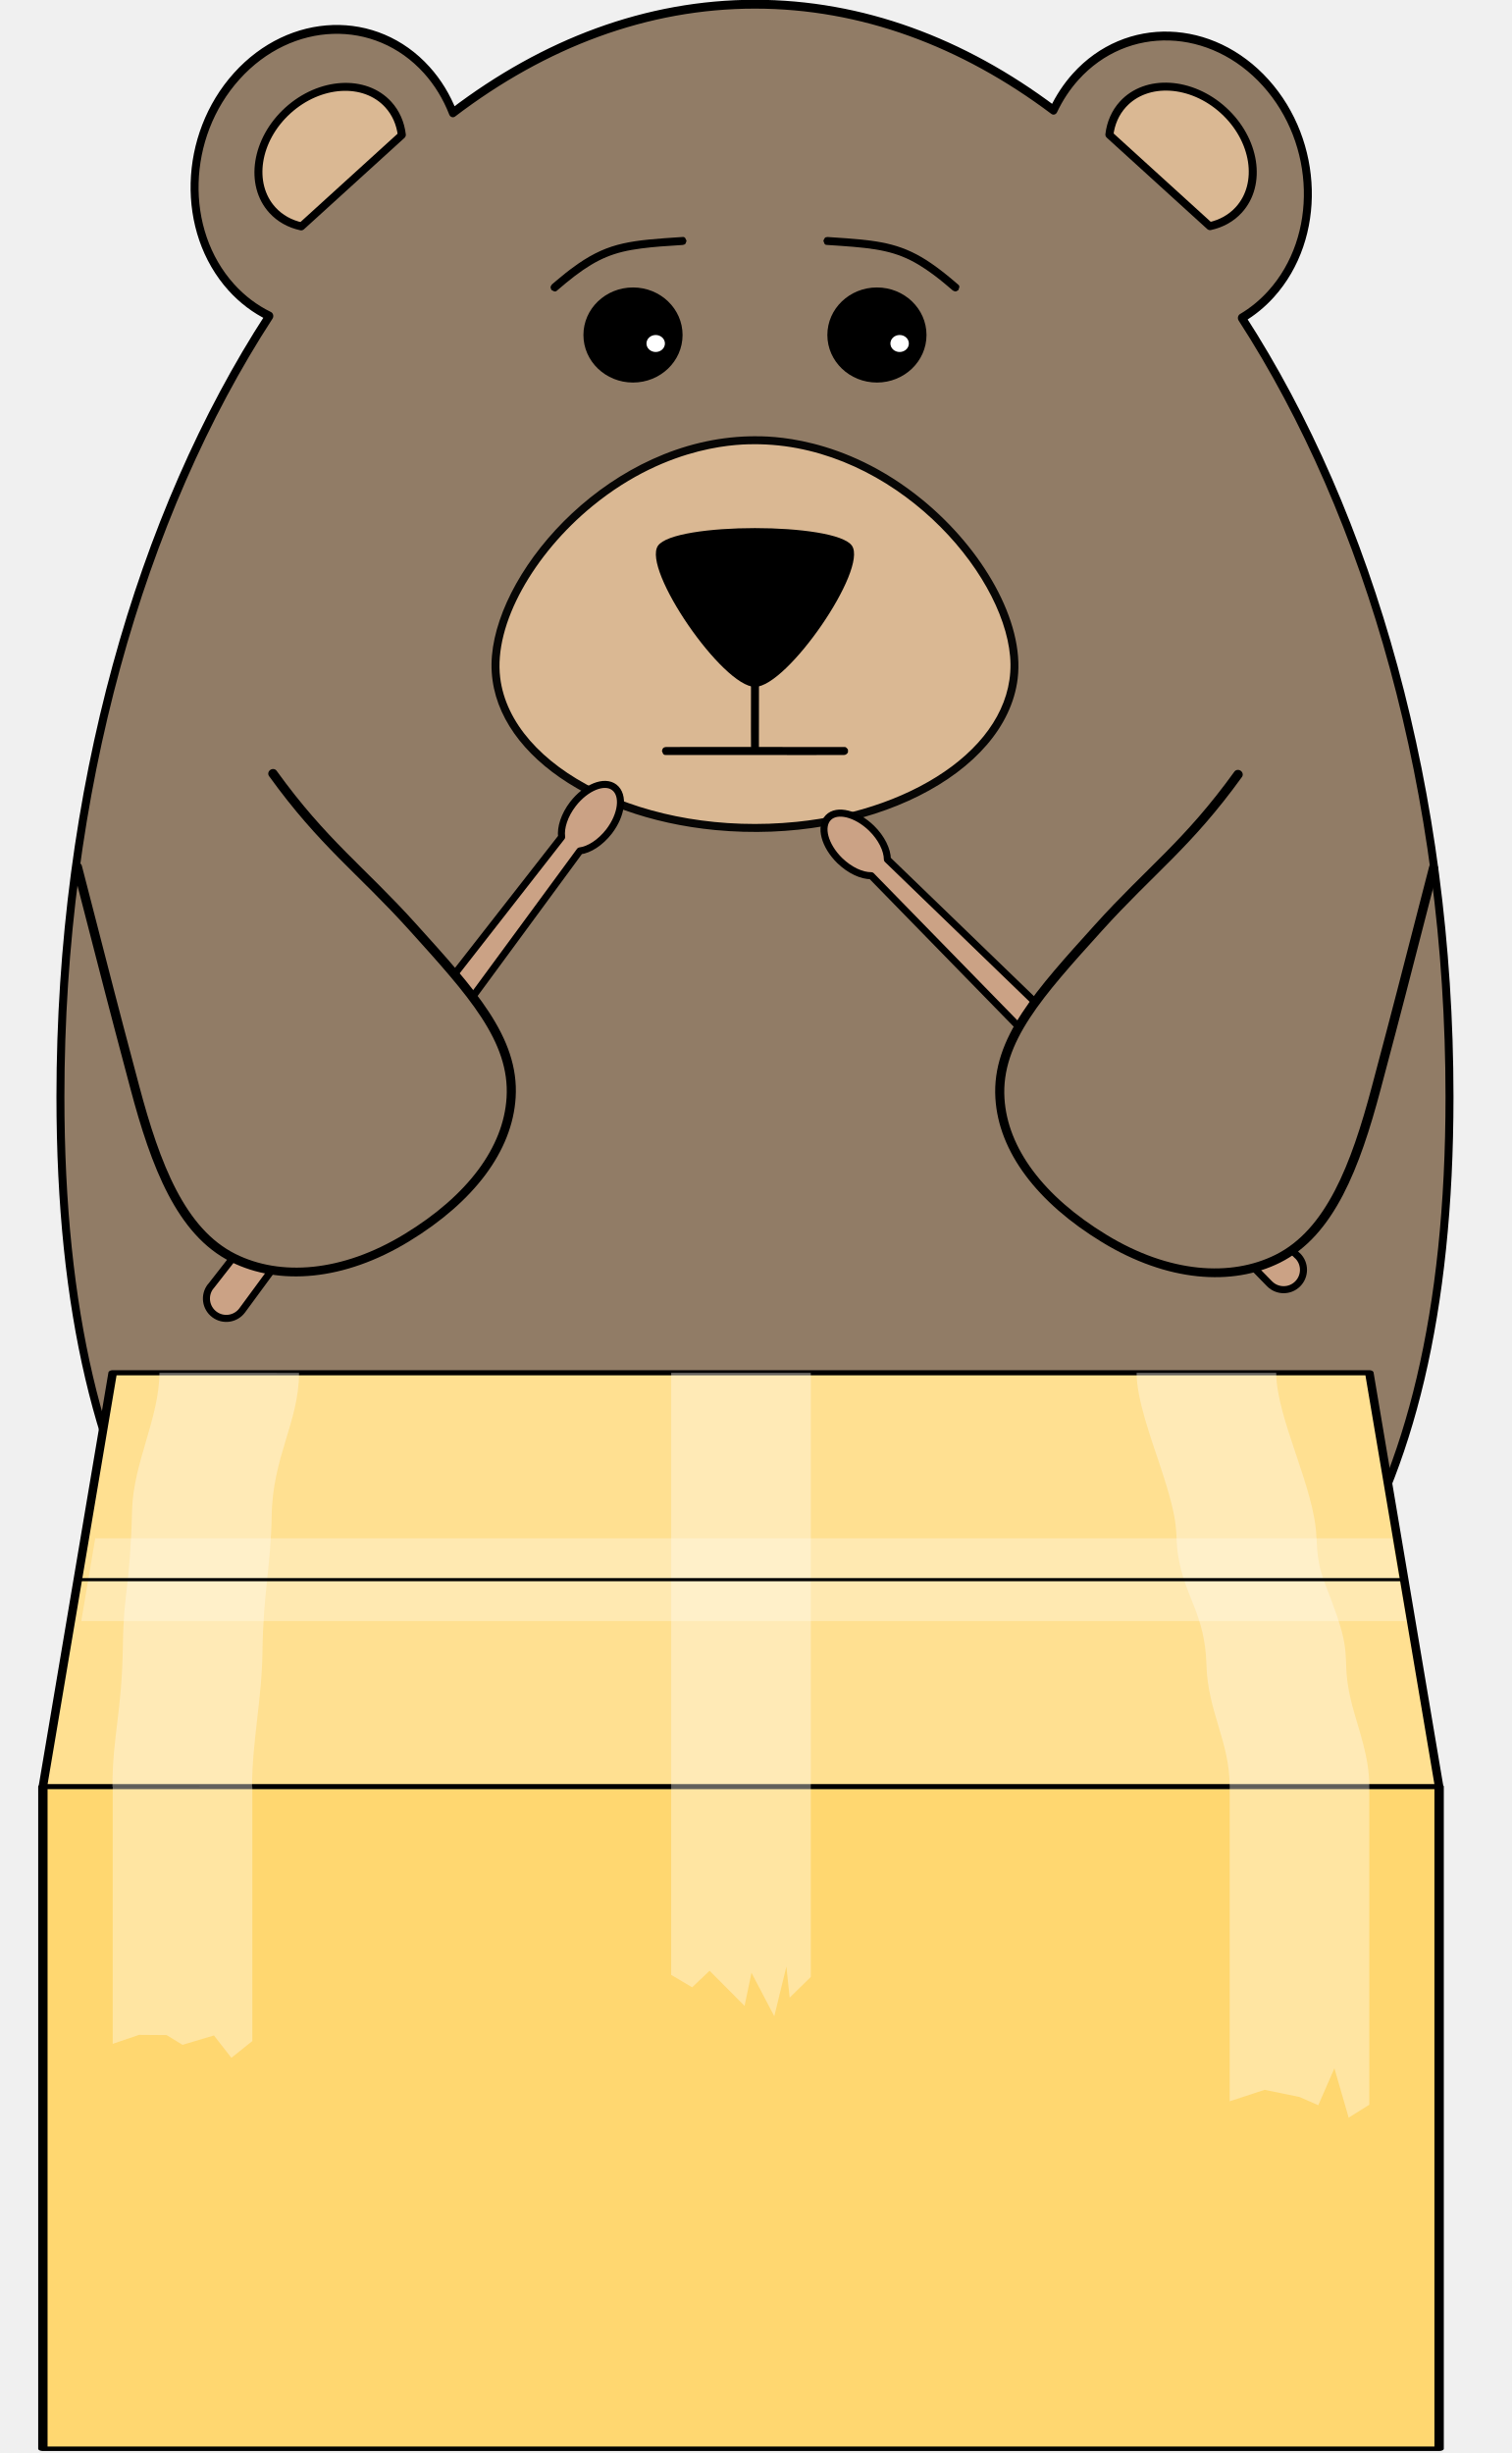
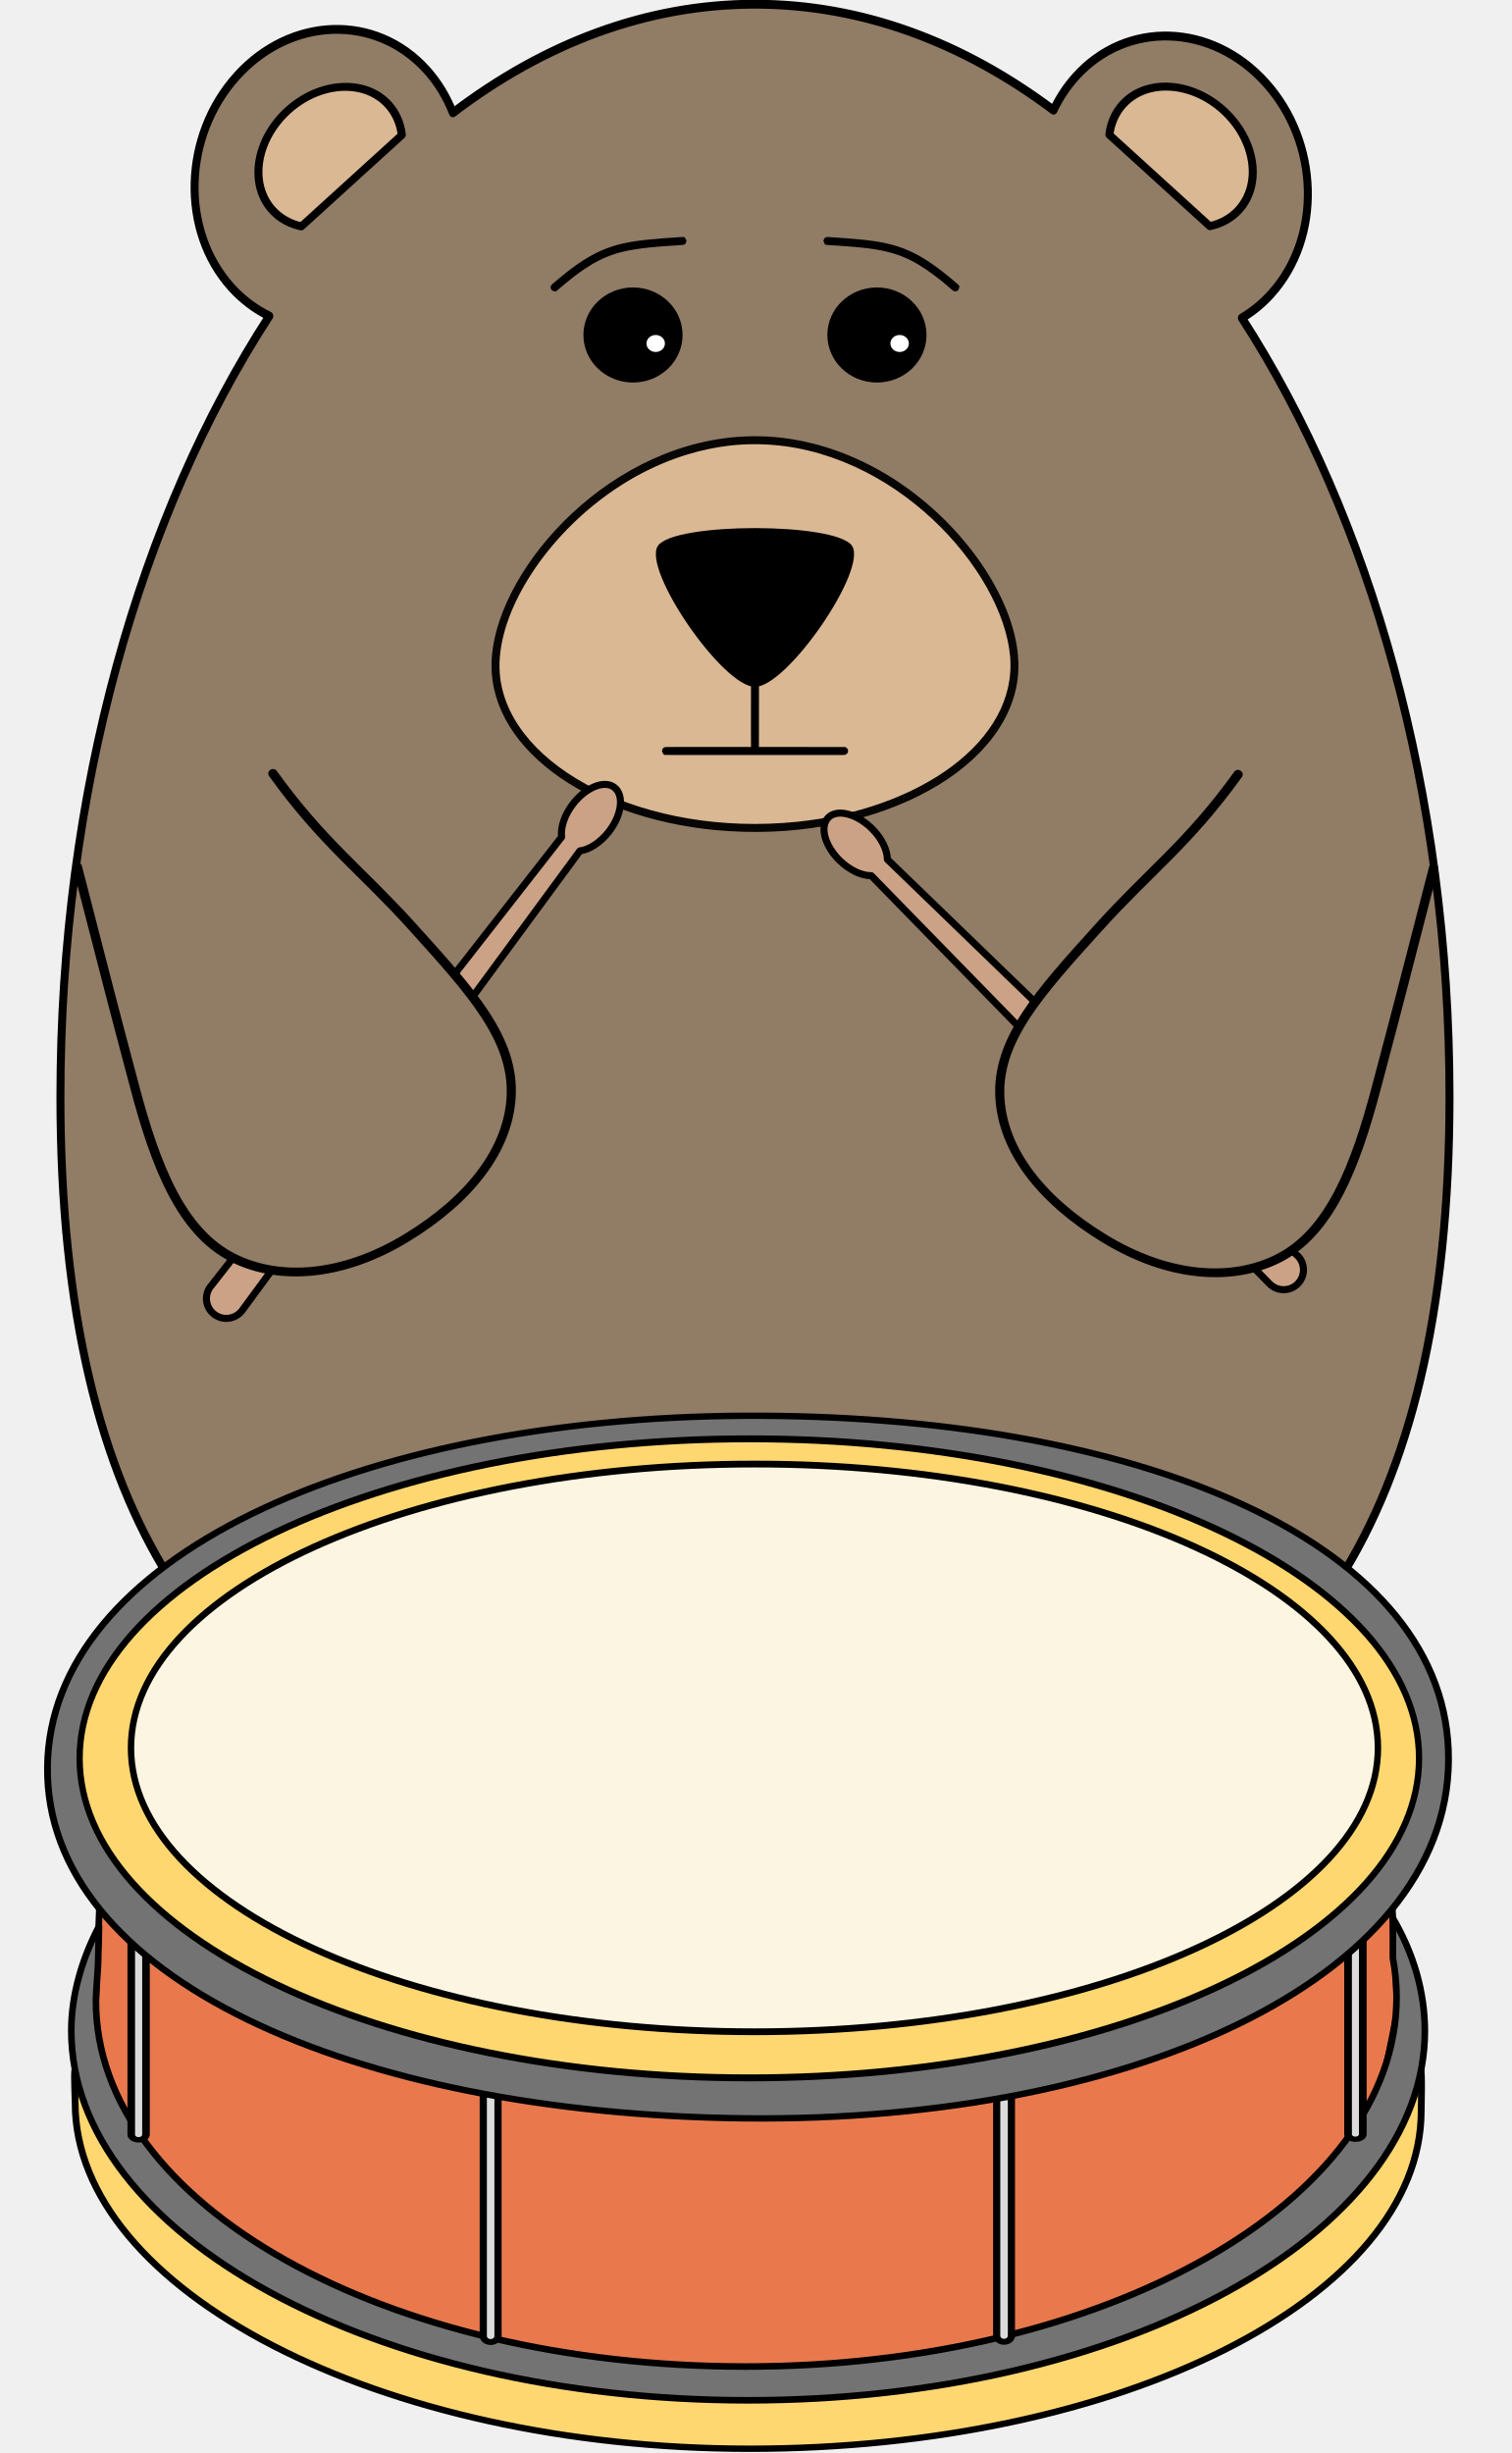
<svg xmlns="http://www.w3.org/2000/svg" width="100%" height="100%" viewBox="0 0 716 1162" version="1.1" xml:space="preserve" style="fill-rule:evenodd;clip-rule:evenodd;stroke-linecap:round;stroke-linejoin:round;stroke-miterlimit:1.5;">
-   <g transform="matrix(1,0,0,1,-965.195,-801.156)">
-     <g transform="matrix(1,0,0,1,142.601,93.9812)">
+   <g transform="matrix(1,0,0,1,-212.598,-2147.1)">
+     <g transform="matrix(1,0,0,1,-609.996,1439.92)">
      <g id="Bear" transform="matrix(0.452731,0,0,0.452731,618.775,305.312)">
        <g>
          <g id="Body" transform="matrix(1.19337,0,0,1.32509,-360.175,-682.153)">
            <path d="M1076.17,1273.76C1156.3,1218.8 1246.14,1187.99 1341.02,1187.99C1434.69,1187.99 1523.45,1218.02 1602.79,1271.67C1607.89,1261.94 1614.41,1253.03 1622.2,1245.24C1666.86,1200.58 1741.54,1202.73 1788.86,1250.05C1836.17,1297.37 1838.33,1372.04 1793.67,1416.7C1786.07,1424.31 1777.4,1430.71 1767.94,1435.74C1880.29,1592.31 1949.99,1810.08 1949.99,2050.73C1949.99,2394.16 1808.04,2542.1 1602.79,2597.89C1523.48,2619.45 1341.07,2617.19 1341.07,2617.19C1341.07,2617.19 1156.27,2619.25 1076.17,2597.05C872.585,2540.62 732.046,2392.45 732.046,2050.73C732.046,1809.27 802.215,1590.85 915.194,1434.22C902.737,1428.77 891.419,1421.09 881.803,1411.47C837.142,1366.81 839.3,1292.13 886.618,1244.82C933.936,1197.5 1008.61,1195.34 1053.27,1240C1062.98,1249.71 1070.72,1261.15 1076.17,1273.76Z" style="fill:rgb(145,124,102);stroke:black;stroke-width:6.98px;" />
          </g>
          <g transform="matrix(1.19337,0,0,1.19337,-435.113,-358.929)">
            <path d="M1281.44,2635.29C1297.28,2617.54 1305.62,2597.41 1305.62,2576.92C1305.62,2512.49 1224.74,2460.19 1125.11,2460.19C1025.48,2460.19 944.59,2512.49 944.59,2576.92C944.59,2597.41 952.931,2617.54 968.774,2635.29L1281.44,2635.29Z" style="fill:rgb(145,124,102);stroke:black;stroke-width:6.98px;" />
          </g>
          <g transform="matrix(1.19337,0,0,1.19337,230.09,-358.755)">
            <path d="M1281.44,2635.29C1297.28,2617.54 1305.62,2597.41 1305.62,2576.92C1305.62,2512.49 1224.74,2460.19 1125.11,2460.19C1025.48,2460.19 944.59,2512.49 944.59,2576.92C944.59,2597.41 952.931,2617.54 968.774,2635.29L1281.44,2635.29Z" style="fill:rgb(145,124,102);stroke:black;stroke-width:6.98px;" />
          </g>
          <g id="Face" transform="matrix(1.83196,0,0,1.98793,-958.535,-526.722)">
            <g id="Muzzle" transform="matrix(-1.02515,-1.7071e-17,1.75634e-17,0.911307,2438.66,42.7232)">
              <path d="M1208.08,988.102C1287.88,988.102 1352.67,1066.54 1352.67,1118.28C1352.67,1170.02 1287.88,1212.03 1208.08,1212.03C1128.28,1212.03 1063.5,1170.02 1063.5,1118.28C1063.5,1066.54 1128.28,988.102 1208.08,988.102Z" style="fill:rgb(218,184,147);" />
              <path d="M1208.08,985.802C1201.56,985.877 1159.16,984.84 1114.73,1022.56C1081.38,1050.87 1057.83,1092.67 1061.72,1125.77C1068.23,1181.21 1145.55,1221.64 1230.3,1213.24C1302.34,1206.09 1358.99,1164.35 1354.64,1112.53C1350.26,1060.35 1287.76,987.598 1210.93,985.835C1210.7,985.83 1210.7,985.832 1208.08,985.802ZM1208.09,990.402C1214.38,990.474 1255.45,989.464 1298.62,1026.12C1331.17,1053.75 1353.69,1094.15 1350.04,1125.21C1343.88,1177.69 1268.59,1217.34 1184.76,1208.5C1116.87,1201.34 1061.82,1162.06 1065.94,1112.93C1070.13,1063.14 1130.73,992.146 1205.33,990.434C1205.55,990.429 1205.55,990.431 1208.08,990.402L1208.09,990.402Z" style="fill:rgb(7,6,5);" />
            </g>
            <g id="Mouth-shapes">
              <g id="Mouth-closed-straight-line" transform="matrix(0.884093,0,0,0.884093,137.033,189.084)">
                <path d="M1262.64,1037.98C1262.64,1038.93 1262.62,1038.98 1261.88,1039.65C1261.42,1040.08 1260.73,1040.34 1260.08,1040.35C1250.88,1040.46 1250.88,1040.35 1145,1040.35C1143.96,1040.35 1143.92,1040.33 1143.18,1039.65C1143.17,1039.64 1142.42,1037.98 1142.43,1037.97C1142.68,1037.41 1142.72,1036.73 1143.18,1036.31C1143.64,1035.88 1144.34,1035.62 1144.99,1035.61C1154.19,1035.51 1154.19,1035.61 1260.07,1035.61C1261.1,1035.61 1261.15,1035.63 1261.88,1036.31C1262.62,1036.98 1262.64,1037.02 1262.64,1037.98Z" />
              </g>
              <g id="Mouth-upper-1" transform="matrix(5.41351e-17,-0.390001,0.884093,2.38807e-17,282.515,1551.08)">
                <path d="M1265.39,1037.98C1265.39,1039.01 1265.35,1039.05 1263.83,1039.78C1262.87,1040.24 1261.44,1040.51 1260.1,1040.53C1250.89,1040.65 1250.89,1040.53 1145,1040.53C1142.86,1040.53 1142.76,1040.51 1141.24,1039.78C1141.21,1039.76 1139.67,1037.98 1139.68,1037.96C1140.19,1037.37 1140.29,1036.64 1141.24,1036.18C1142.19,1035.72 1143.62,1035.45 1144.97,1035.43C1154.18,1035.32 1154.17,1035.43 1260.07,1035.43C1262.21,1035.43 1262.31,1035.45 1263.83,1036.18C1265.35,1036.91 1265.39,1036.95 1265.39,1037.98Z" />
              </g>
            </g>
            <g id="Left-eye" transform="matrix(0.367274,0,0,0.193631,779.579,595.599)">
              <ellipse cx="955.534" cy="1509.05" rx="77.094" ry="129.239" />
              <clipPath id="_clip1">
                <ellipse cx="955.534" cy="1509.05" rx="77.094" ry="129.239" />
              </clipPath>
              <g clip-path="url(#_clip1)">
                <g transform="matrix(1.95094,0,0,4.23757,-1238.84,-1007.78)">
                  <ellipse cx="1142.87" cy="599.386" rx="7.356" ry="5.453" style="fill:white;" />
                </g>
              </g>
            </g>
            <g id="Right-eye" transform="matrix(0.367274,0,0,0.193631,918.907,595.599)">
              <ellipse cx="955.534" cy="1509.05" rx="77.094" ry="129.239" />
              <clipPath id="_clip2">
                <ellipse cx="955.534" cy="1509.05" rx="77.094" ry="129.239" />
              </clipPath>
              <g clip-path="url(#_clip2)">
                <g transform="matrix(1.95094,0,0,4.23757,-1238.84,-1007.78)">
                  <ellipse cx="1142.87" cy="599.386" rx="7.356" ry="5.453" style="fill:white;" />
                </g>
              </g>
            </g>
            <g id="Nose" transform="matrix(-0.338082,8.61541e-18,8.61541e-18,-0.267732,1615.41,1530.92)">
              <path d="M1228.18,1710.35C1282.8,1710.35 1419.34,1941.55 1392.04,1987.79C1364.73,2034.04 1091.64,2034.04 1064.33,1987.79C1037.03,1941.55 1173.57,1710.35 1228.18,1710.35Z" />
            </g>
            <g id="Left-eyebrow" transform="matrix(0.764582,-0.188796,0.204869,0.704594,182.898,663.933)">
              <path d="M1051.91,546.415C1078.1,537.144 1093.7,540.062 1129.62,547.197C1130.75,547.423 1130.8,547.456 1131.44,548.422C1131.46,548.443 1131.88,550.58 1131.87,550.592C1130.64,552.433 1130.72,552.97 1128.51,552.837C1126.63,552.724 1101.97,546.703 1085.15,546.354C1068.36,546.005 1054.31,550.463 1032.39,561.083C1031.35,561.588 1031.29,561.589 1030.2,561.209C1030.17,561.2 1028.55,559.75 1028.55,559.737C1028.5,559.01 1028.19,558.244 1028.43,557.556C1028.67,556.869 1029.33,556.398 1029.87,555.918C1029.89,555.903 1036.23,552.817 1041.53,550.54C1042.35,550.187 1047.44,547.999 1051.91,546.415Z" />
            </g>
            <g id="Right-eyebrow" transform="matrix(-0.764582,-0.188796,-0.204869,0.704594,2217.47,663.933)">
              <path d="M1051.91,546.415C1045.1,548.869 1038.66,551.658 1029.89,555.912C1028.85,556.416 1028.81,556.46 1028.43,557.556C1028.42,557.581 1028.55,559.755 1028.56,559.764C1029.1,560.249 1029.51,560.97 1030.2,561.209C1030.89,561.447 1031.66,561.222 1032.38,561.09C1033.1,560.957 1050.68,551.387 1067.44,547.938C1085.27,544.268 1100.84,547.34 1128.5,552.834C1129.63,553.059 1129.69,553.047 1130.65,552.402C1130.67,552.388 1131.88,550.575 1131.88,550.562C1131.45,548.391 1131.73,547.923 1129.63,547.201C1129.61,547.193 1120.16,545.314 1116.09,544.551C1091.44,539.932 1075.28,537.989 1051.91,546.415Z" />
            </g>
          </g>
          <g id="Left-ear" transform="matrix(0.657674,-0.598132,0.562543,0.618543,-317.549,643.221)">
            <path d="M696.867,1297.5C704.964,1285.47 709.227,1271.83 709.227,1257.93C709.227,1214.25 667.89,1178.79 616.974,1178.79C566.058,1178.79 524.72,1214.25 524.72,1257.93C524.72,1271.83 528.983,1285.47 537.08,1297.5L696.867,1297.5Z" style="fill:rgb(218,184,147);stroke:black;stroke-width:9.66px;" />
          </g>
          <g id="Right-ear" transform="matrix(-0.657674,-0.598132,-0.562543,0.618543,2799.19,642.966)">
            <path d="M696.867,1297.5C704.964,1285.47 709.227,1271.83 709.227,1257.93C709.227,1214.25 667.89,1178.79 616.974,1178.79C566.058,1178.79 524.72,1214.25 524.72,1257.93C524.72,1271.83 528.983,1285.47 537.08,1297.5L696.867,1297.5Z" style="fill:rgb(218,184,147);stroke:black;stroke-width:9.66px;" />
          </g>
          <g id="Outline" transform="matrix(1.19337,0,0,1.19337,-360.241,-525.498)">
            <path d="M761.351,2287.53C732.983,2276.17 710.971,2257.8 696.86,2234.92C668.552,2189.02 678.359,2122.82 696.86,2049.28C721.275,1952.24 715.374,1976.17 749.853,1842.56L749.921,1842.57C777.536,1684.9 835.792,1544.3 915.194,1434.22C902.737,1428.77 891.419,1421.09 881.803,1411.47C837.142,1366.81 839.3,1292.13 886.618,1244.82C933.936,1197.5 1008.61,1195.34 1053.27,1240C1062.98,1249.71 1070.72,1261.15 1076.17,1273.76C1156.3,1218.8 1246.14,1187.99 1341.02,1187.99C1434.69,1187.99 1523.45,1218.02 1602.79,1271.67C1607.89,1261.94 1614.41,1253.03 1622.2,1245.24C1666.86,1200.58 1741.54,1202.73 1788.86,1250.05C1836.17,1297.37 1838.33,1372.04 1793.67,1416.7C1786.07,1424.31 1777.4,1430.71 1767.94,1435.74C1848.37,1547.83 1906.94,1691.28 1933.73,1852.04C1966.61,1979.42 1961.22,1957.52 1985.29,2053.19C2003.79,2126.73 2013.6,2192.93 1985.29,2238.82C1970.94,2262.08 1948.43,2280.69 1919.38,2291.99C1891.12,2387.4 1844.42,2457.19 1784,2507.58C1794.09,2522.14 1799.7,2538.27 1799.7,2555.24C1799.7,2575.73 1791.36,2595.86 1775.52,2613.61L1482.95,2613.61C1410.91,2618.05 1341.07,2617.19 1341.07,2617.19C1341.07,2617.19 1271.77,2617.96 1199.65,2613.46L905.442,2613.46C889.598,2595.71 881.257,2575.58 881.257,2555.09C881.257,2537.94 886.994,2521.64 897.294,2506.96C836.293,2455.83 789.35,2384.83 761.351,2287.53Z" style="fill:none;" />
          </g>
        </g>
      </g>
      <g id="left-stick-2" transform="matrix(-0.310606,0.677943,0.677943,0.310606,1017.08,990.091)">
        <path d="M76.4,148.5C85.1,146.5 93.4,147.5 98.5,150.7L450.888,66.939L451.088,66.839C457.888,65.339 464.588,69.639 466.088,76.439C467.588,83.239 463.288,89.939 456.488,91.439L101.7,164.9C98.5,170 91.6,174.5 82.8,176.6C69.7,179.6 57.7,175.8 55.9,168C54.1,160.3 63.3,151.6 76.4,148.5Z" style="fill:rgb(203,162,133);fill-rule:nonzero;stroke:black;stroke-width:4.47px;stroke-linecap:butt;stroke-miterlimit:2;" />
      </g>
      <g id="left-stick-21" transform="matrix(0.401825,0.628188,-0.628188,0.401825,1298.05,991.853)">
        <path d="M76.4,148.5C85.1,146.5 93.4,147.5 98.5,150.7L450.888,66.939L451.088,66.839C457.888,65.339 464.588,69.639 466.088,76.439C467.588,83.239 463.288,89.939 456.488,91.439L101.7,164.9C98.5,170 91.6,174.5 82.8,176.6C69.7,179.6 57.7,175.8 55.9,168C54.1,160.3 63.3,151.6 76.4,148.5Z" style="fill:rgb(203,162,133);fill-rule:nonzero;stroke:black;stroke-width:4.47px;stroke-linecap:butt;stroke-miterlimit:2;" />
      </g>
      <g id="Left-arm" transform="matrix(0.467893,-0.270138,0.251415,0.435464,7.53683,536.174)">
        <path d="M1016.32,1864.48C1023.95,1945.27 1041.03,1984.51 1055.16,2055.59C1071.22,2136.38 1083.47,2195.32 1055.16,2241.22C1030.18,2281.71 980.453,2304.72 914.542,2306.41C848.631,2308.1 798.9,2281.71 773.923,2241.22C745.615,2195.32 755.422,2129.12 773.923,2055.59C798.338,1958.54 792.437,1982.47 826.916,1848.86" style="fill:rgb(145,124,102);stroke:black;stroke-width:8.11px;" />
      </g>
      <g id="Right-arm" transform="matrix(-0.467893,-0.270138,-0.251355,0.43536,2353.32,536.778)">
        <path d="M1016.32,1864.48C1023.95,1945.27 1041.03,1984.51 1055.16,2055.59C1071.22,2136.38 1083.47,2195.32 1055.16,2241.22C1030.18,2281.71 980.453,2304.72 914.542,2306.41C848.631,2308.1 798.9,2281.71 773.923,2241.22C745.615,2195.32 755.422,2129.12 773.923,2055.59C798.338,1958.54 792.437,1982.47 826.916,1848.86" style="fill:rgb(145,124,102);stroke:black;stroke-width:8.11px;" />
      </g>
-       <g id="box" transform="matrix(1.4,1.11022e-16,5.55112e-17,0.829913,-1141.34,573.284)">
-         <g transform="matrix(1,0,0,0.8,0,236.22)">
-           <rect x="1417.32" y="1181.1" width="472.441" height="472.441" style="fill:rgb(255,215,112);stroke:black;stroke-width:3.17px;" />
+       <g id="_x31_1_" transform="matrix(0.919175,0,0,0.919175,845.52,1234.07)">
+         <g>
+           <path d="M617.203,607.821C617.203,607.821 449.662,673.743 360.212,674.359C270.762,674.976 103.22,605.919 103.22,605.919L21.141,515.567L24,469.5L26.9,393.6C102.004,426.098 224.281,486.175 360.212,492.029C462.185,496.421 685.025,421.658 692,397.9L695.3,463L681.311,531.947L617.203,607.821Z" style="fill:rgb(233,121,77);stroke:black;stroke-width:3.4px;stroke-linecap:butt;stroke-miterlimit:2;" />
        </g>
-         <path d="M1866.14,944.882L1889.76,1181.1L1417.32,1181.1L1440.94,944.882L1866.14,944.882Z" style="fill:rgb(255,224,145);stroke:black;stroke-width:2.9px;" />
-         <path d="M1435.04,1039.37L1873.82,1039.37L1878.69,1086.61L1430.32,1086.61L1435.04,1039.37Z" style="fill:rgb(255,250,239);fill-opacity:0.35;" />
-         <rect x="1629.92" y="944.882" width="47.244" height="236.22" style="fill:rgb(255,250,239);fill-opacity:0.39;" />
-         <g transform="matrix(1,0,0,1,0,236.22)">
-           <path d="M1629.92,944.882L1677.16,944.882L1677.16,1053.54L1670,1065.35L1668.9,1047.64L1664.8,1075.98L1657.09,1051.18L1654.75,1070.08L1642.91,1050L1637.01,1059.45L1629.92,1052.36L1629.92,944.882Z" style="fill:rgb(255,250,239);fill-opacity:0.39;" />
+         <g transform="matrix(1,0,0,0.936738,0,31.0742)">
+           <path d="M707.1,491.2C690.3,583.9 540.8,663.4 360.3,663.4C184.6,663.4 36.7,583.1 13.6,494C13.2,497.5 13.8,508.4 13.8,512C13.8,614.7 170.6,702.1 361.6,702.1C552.6,702.1 707.5,618.9 707.5,516.2C707.5,510.2 708.1,497.1 707.1,491.2Z" style="fill:rgb(255,215,112);fill-rule:nonzero;stroke:black;stroke-width:3.51px;stroke-linecap:butt;stroke-miterlimit:2;" />
        </g>
-         <g transform="matrix(1,0.000703338,-0.000703338,1,-188.228,-1.16274)">
-           <path d="M1645.64,944.887C1661.39,944.887 1677.14,944.887 1692.89,944.887C1692.88,972.919 1683.96,992.603 1683.69,1026.68C1683.46,1054.85 1680.85,1070.29 1680.63,1104.21C1680.45,1131.21 1677.16,1155.37 1677.16,1181.1C1661.42,1181.1 1645.67,1181.1 1629.92,1181.1C1629.92,1152.22 1633.11,1138.72 1633.39,1100.52C1633.63,1069 1635.76,1069.08 1636.46,1022.99C1636.86,996.434 1645.64,970.541 1645.64,944.887Z" style="fill:rgb(255,250,239);fill-opacity:0.39;" />
+         <g transform="matrix(1,0,0,1.02907,1.13687e-13,-4.76199)">
+           <path d="M702.9,317.7C702.9,402.7 549.4,471.6 360,471.6C170.6,471.6 17.1,402.7 17.1,317.7C17.1,232.7 170.6,163.8 360,163.8C549.3,163.8 702.9,232.7 702.9,317.7Z" style="fill:rgb(115,115,115);fill-rule:nonzero;stroke:black;stroke-width:3.35px;stroke-linecap:butt;stroke-miterlimit:2;" />
        </g>
-         <g transform="matrix(-1,0,0,1.35135,3118.11,-95.7651)">
-           <path d="M1629.92,944.882L1677.16,944.882L1677.16,1053.54L1668.27,1049.76L1658.93,1049.85L1653.54,1053.96L1642.91,1050L1637.01,1059.45L1629.92,1052.36L1629.92,944.882Z" style="fill:rgb(255,250,239);fill-opacity:0.39;" />
+         <g>
+           <path d="M692.9,415.3L692.9,435.9C694.1,442.5 694.8,449.2 694.8,456C694.8,561.2 544.6,646.4 359.4,646.4C174,646.4 24.5,563.2 24.5,458C24.5,451.9 25.7,442.2 25.7,434.9L26.1,419.5C17.3,436.2 11.8,455 11.8,473.3C11.8,578.5 168,663.8 360.6,663.8C553.2,663.8 709.4,578.5 709.4,473.3C709.3,453.1 703.6,433.6 692.9,415.3Z" style="fill:rgb(115,115,115);fill-rule:nonzero;stroke:black;stroke-width:3.4px;stroke-linecap:butt;stroke-miterlimit:2;" />
        </g>
-         <g transform="matrix(1,0,0,1,188.976,0)">
-           <path d="M1598.42,944.882L1645.67,944.882C1645.67,970.578 1658.59,1010.44 1659.25,1038.13C1659.77,1059.79 1661.63,1061.1 1666.34,1084.26C1671.37,1109.01 1667.44,1109.48 1671.44,1135.15C1673.62,1149.08 1677.16,1163.9 1677.16,1181.1L1629.92,1181.1C1629.92,1155.31 1622.49,1138.44 1622.05,1111.46C1621.58,1082.33 1614.56,1072.68 1612.45,1048.87C1611.17,1034.43 1613.49,1034.14 1606.49,998.516C1603.24,981.944 1598.42,959.962 1598.42,944.882Z" style="fill:rgb(255,250,239);fill-opacity:0.39;" />
+         <g transform="matrix(1,0,0,0.7085,0,121.322)">
+           <path d="M46.5,576.2C44.4,576.2 42.7,574.5 42.7,572.4L42.7,420C42.7,417.9 44.4,416.2 46.5,416.2C48.6,416.2 50.3,417.9 50.3,420L50.3,572.4C50.3,574.5 48.6,576.2 46.5,576.2Z" style="fill:rgb(219,219,219);fill-rule:nonzero;stroke:black;stroke-width:3.92px;stroke-linecap:butt;stroke-miterlimit:2;" />
        </g>
-         <g transform="matrix(1,0,0,1.67128,188.976,-398.06)">
-           <path d="M1629.92,944.882L1677.16,944.882L1677.16,1053.54L1670.18,1057.95L1665.35,1041.1L1659.9,1053.71L1653.54,1050.89L1641.73,1048.45L1629.92,1052.36L1629.92,944.882Z" style="fill:rgb(255,250,239);fill-opacity:0.39;" />
+         <g transform="matrix(1,0,0,0.824493,-62.6776,68.3311)">
+           <path d="M290.6,685.8C288.5,685.8 286.8,684.1 286.8,682L286.8,504.5C286.8,502.4 288.5,500.7 290.6,500.7C292.7,500.7 294.4,502.4 294.4,504.5L294.4,682C294.4,684.1 292.7,685.8 290.6,685.8Z" style="fill:rgb(219,219,219);fill-rule:nonzero;stroke:black;stroke-width:3.71px;stroke-linecap:butt;stroke-miterlimit:2;" />
        </g>
-         <path d="M1429.3,1062.99L1877.95,1062.99" style="fill:none;stroke:black;stroke-width:1.81px;" />
+         <g transform="matrix(1,0,0,0.82919,55.8141,66.7256)">
+           <path d="M436.7,683.7C434.6,683.7 432.9,682 432.9,679.9L432.9,503.6C432.9,501.5 434.6,499.8 436.7,499.8C438.8,499.8 440.5,501.5 440.5,503.6L440.5,679.9C440.5,682 438.8,683.7 436.7,683.7Z" style="fill:rgb(219,219,219);fill-rule:nonzero;stroke:black;stroke-width:3.7px;stroke-linecap:butt;stroke-miterlimit:2;" />
+         </g>
+         <g transform="matrix(1,0,0,0.677709,-1.13687e-13,133.815)">
+           <path d="M673.6,583.5C671.5,583.5 669.8,581.8 669.8,579.7L669.8,419C669.8,416.9 671.5,415.2 673.6,415.2C675.7,415.2 677.4,416.9 677.4,419L677.4,579.7C677.4,581.8 675.7,583.5 673.6,583.5Z" style="fill:rgb(219,219,219);fill-rule:nonzero;stroke:black;stroke-width:3.98px;stroke-linecap:butt;stroke-miterlimit:2;" />
+         </g>
+         <g transform="matrix(1.08664,0,0,1.02181,-847.539,-1074.58)">
+           <path d="M1110.24,1204.72C1294.29,1203.75 1440,1266.65 1443.93,1373.21C1448.07,1485.37 1298,1561.25 1110.24,1559.06C923.294,1556.88 778.457,1487.47 779.528,1381.89C780.592,1276.89 926.039,1205.7 1110.24,1204.72Z" style="fill:rgb(115,115,115);stroke:black;stroke-width:3.22px;" />
+         </g>
+         <g transform="matrix(1.06413,0,0,1.17449,-21.7885,-33.9486)">
+           <path d="M684.3,312.4C684.3,389.9 539.1,452.6 360,452.6C180.9,452.6 35.6,389.8 35.6,312.4C35.6,234.9 180.8,172.2 360,172.2C539.1,172.1 684.3,234.9 684.3,312.4Z" style="fill:rgb(255,215,112);fill-rule:nonzero;stroke:black;stroke-width:3.03px;stroke-linecap:butt;stroke-miterlimit:2;" />
+         </g>
+         <g transform="matrix(0.990659,0,0,1.04339,7.2969,1.62692)">
+           <path d="M684.3,312.4C684.3,389.9 539.1,452.6 360,452.6C180.9,452.6 35.6,389.8 35.6,312.4C35.6,234.9 180.8,172.2 360,172.2C539.1,172.1 684.3,234.9 684.3,312.4Z" style="fill:rgb(252,245,225);fill-rule:nonzero;stroke:black;stroke-width:3.34px;stroke-linecap:butt;stroke-miterlimit:2;" />
+         </g>
      </g>
    </g>
  </g>
</svg>
